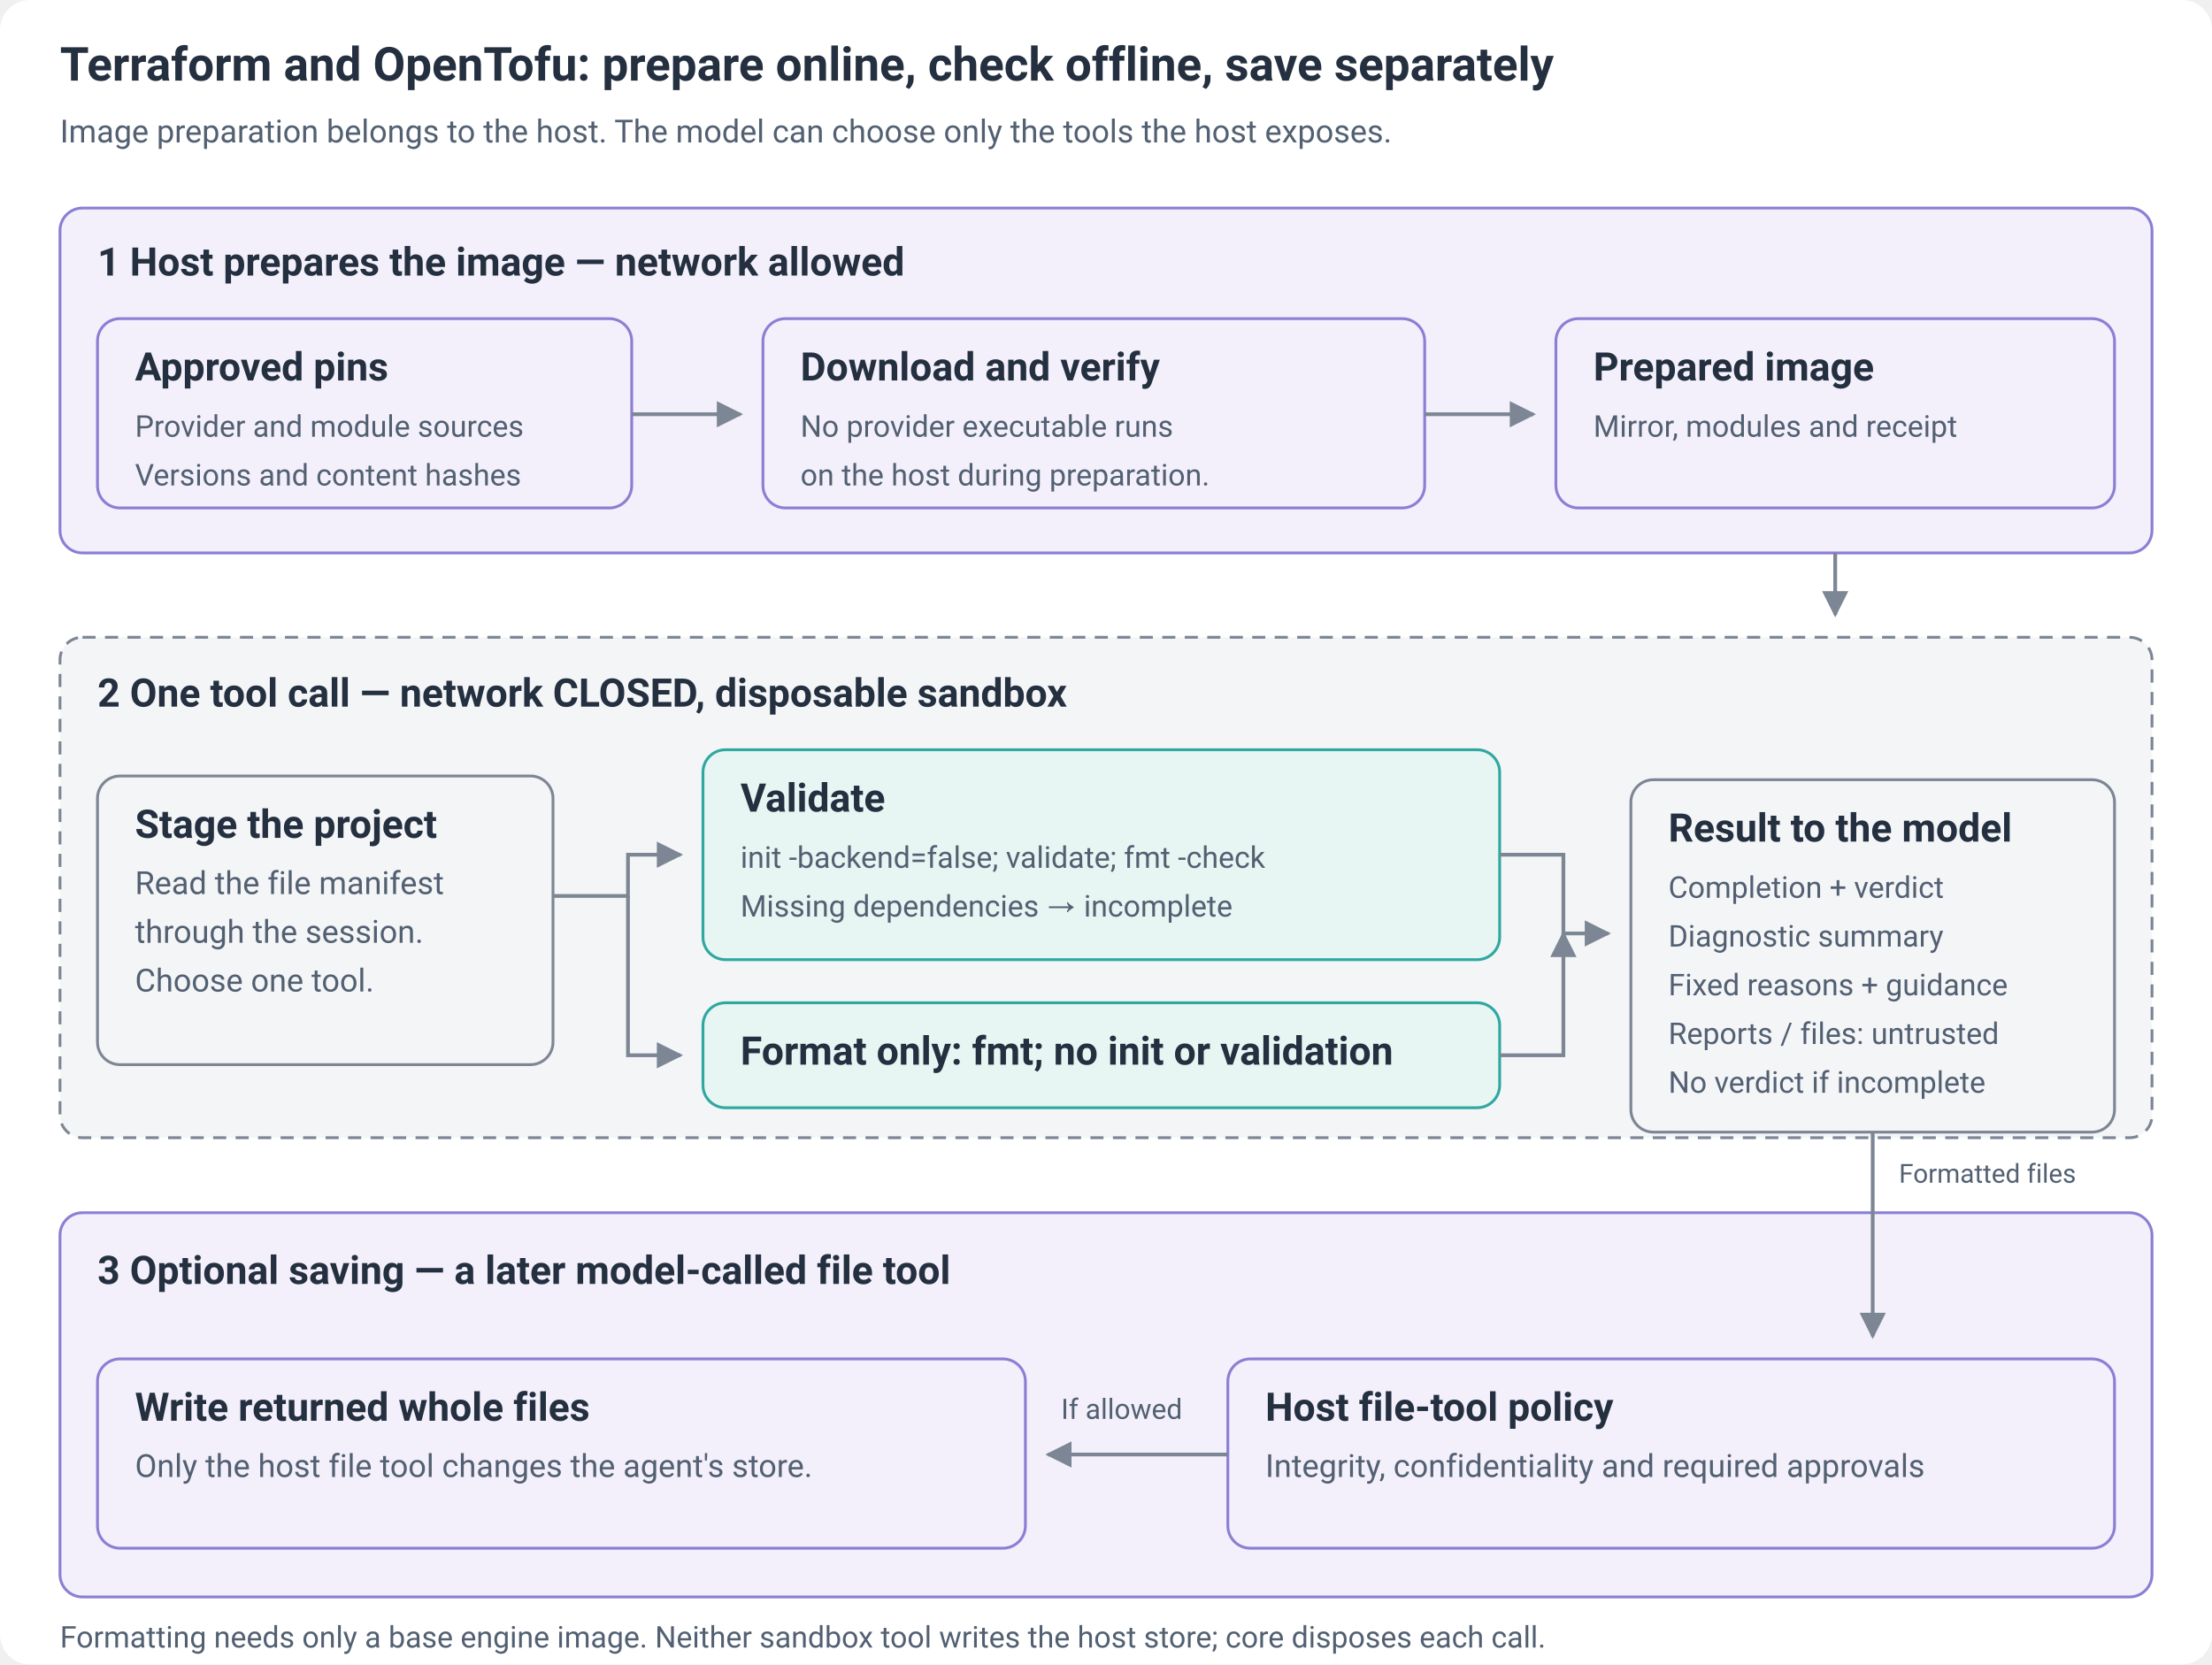
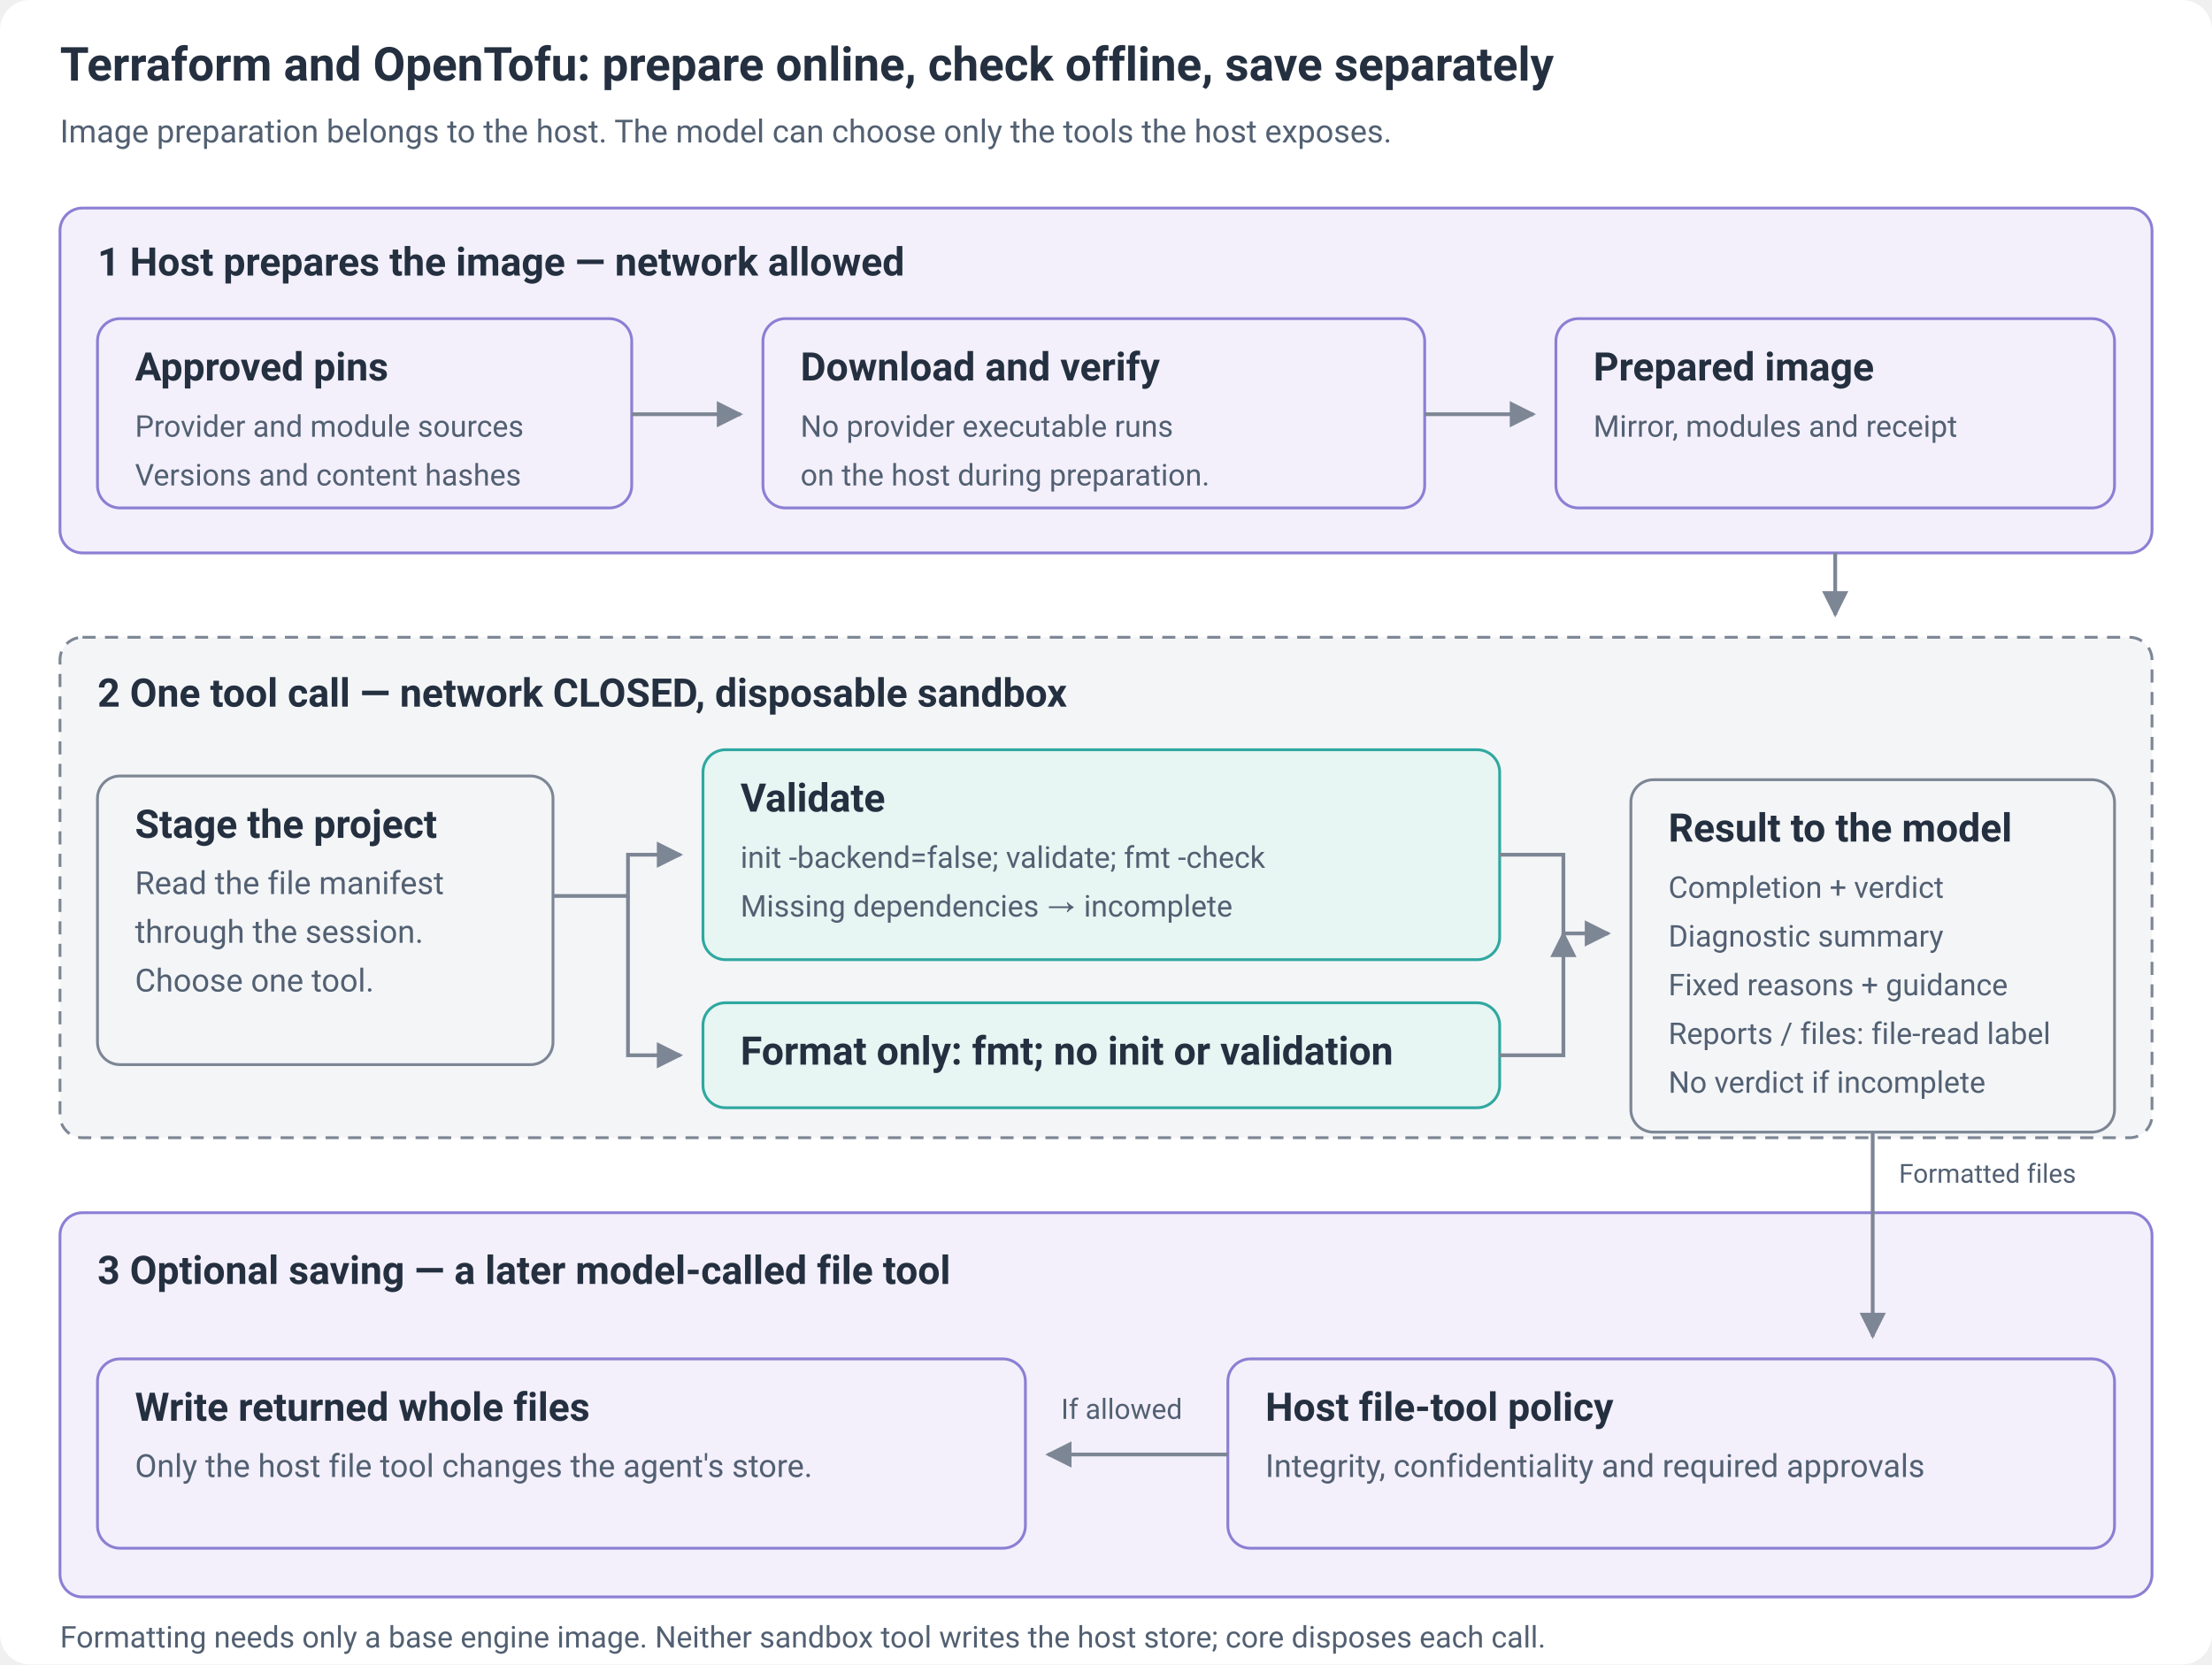
<svg xmlns="http://www.w3.org/2000/svg" viewBox="0 0 1180 888" width="1180" height="888" role="img" aria-labelledby="terraform-offline-flow-title terraform-offline-flow-desc" font-family="ui-sans-serif, system-ui, -apple-system, 'Segoe UI', Roboto, Helvetica, Arial, sans-serif">
  <defs>
    <marker id="terraform-offline-flow-arrow" viewBox="0 0 10 10" refX="9" refY="5" markerWidth="7" markerHeight="7" orient="auto-start-reverse">
      <path d="M 0 0 L 10 5 L 0 10 z" fill="#7d8694" />
    </marker>
  </defs>
  <rect width="1180" height="888" rx="16" fill="#ffffff" />
  <text x="32" y="43" font-size="25" font-weight="600" fill="#243040">Terraform and OpenTofu: prepare online, check offline, save separately</text>
  <text x="32" y="76" font-size="17" fill="#526072">Image preparation belongs to the host. The model can choose only the tools the host exposes.</text>
  <rect x="32" y="111" width="1116" height="184" rx="12" fill="#f3f0fb" stroke="#8b7fd4" stroke-width="1.5" />
  <text x="52" y="147" font-size="21" font-weight="600" fill="#243040">1  Host prepares the image — network allowed</text>
  <rect x="52" y="170" width="285" height="101" rx="12" fill="#f3f0fb" stroke="#8b7fd4" stroke-width="1.5" />
  <text x="72" y="203" font-size="21" font-weight="600" fill="#243040">Approved pins</text>
  <text x="72" y="233" font-size="16" fill="#526072">Provider and module sources</text>
  <text x="72" y="259" font-size="16" fill="#526072">Versions and content hashes</text>
  <rect x="407" y="170" width="353" height="101" rx="12" fill="#f3f0fb" stroke="#8b7fd4" stroke-width="1.5" />
  <text x="427" y="203" font-size="21" font-weight="600" fill="#243040">Download and verify</text>
  <text x="427" y="233" font-size="16" fill="#526072">No provider executable runs</text>
  <text x="427" y="259" font-size="16" fill="#526072">on the host during preparation.</text>
  <rect x="830" y="170" width="298" height="101" rx="12" fill="#f3f0fb" stroke="#8b7fd4" stroke-width="1.5" />
  <text x="850" y="203" font-size="21" font-weight="600" fill="#243040">Prepared image</text>
  <text x="850" y="233" font-size="16" fill="#526072">Mirror, modules and receipt</text>
  <path d="M 337 221 H 395" fill="none" stroke="#7d8694" stroke-width="2" marker-end="url(#terraform-offline-flow-arrow)" />
  <path d="M 760 221 H 818" fill="none" stroke="#7d8694" stroke-width="2" marker-end="url(#terraform-offline-flow-arrow)" />
  <rect x="32" y="340" width="1116" height="267" rx="12" fill="#f4f5f7" stroke="#7d8694" stroke-width="1.5" stroke-dasharray="7 5" />
  <text x="52" y="377" font-size="21" font-weight="600" fill="#243040">2  One tool call — network CLOSED, disposable sandbox</text>
  <path d="M 979 295 V 328" fill="none" stroke="#7d8694" stroke-width="2" marker-end="url(#terraform-offline-flow-arrow)" />
  <rect x="52" y="414" width="243" height="154" rx="12" fill="#f4f5f7" stroke="#7d8694" stroke-width="1.5" />
  <text x="72" y="447" font-size="21" font-weight="600" fill="#243040">Stage the project</text>
  <text x="72" y="477" font-size="17" fill="#526072">Read the file manifest</text>
  <text x="72" y="503" font-size="17" fill="#526072">through the session.</text>
  <text x="72" y="529" font-size="17" fill="#526072">Choose one tool.</text>
  <rect x="375" y="400" width="425" height="112" rx="12" fill="#e7f5f3" stroke="#2fa8a0" stroke-width="1.5" />
  <text x="395" y="433" font-size="21" font-weight="600" fill="#243040">Validate</text>
  <text x="395" y="463" font-size="16" fill="#526072">init -backend=false; validate; fmt -check</text>
  <text x="395" y="489" font-size="16" fill="#526072">Missing dependencies → incomplete</text>
  <rect x="375" y="535" width="425" height="56" rx="12" fill="#e7f5f3" stroke="#2fa8a0" stroke-width="1.5" />
  <text x="395" y="568" font-size="21" font-weight="600" fill="#243040">Format only: fmt; no init or validation</text>
  <rect x="870" y="416" width="258" height="188" rx="12" fill="#f4f5f7" stroke="#7d8694" stroke-width="1.5" />
  <text x="890" y="449" font-size="21" font-weight="600" fill="#243040">Result to the model</text>
  <text x="890" y="479" font-size="16" fill="#526072">Completion + verdict</text>
  <text x="890" y="505" font-size="16" fill="#526072">Diagnostic summary</text>
  <text x="890" y="531" font-size="16" fill="#526072">Fixed reasons + guidance</text>
-   <text x="890" y="557" font-size="16" fill="#526072">Reports / files: untrusted</text>
+   <text x="890" y="557" font-size="16" fill="#526072">Reports / files: file-read label</text>
  <text x="890" y="583" font-size="16" fill="#526072">No verdict if incomplete</text>
  <path d="M 295 478 H 335 V 456 H 363" fill="none" stroke="#7d8694" stroke-width="2" marker-end="url(#terraform-offline-flow-arrow)" />
  <path d="M 335 478 V 563 H 363" fill="none" stroke="#7d8694" stroke-width="2" marker-end="url(#terraform-offline-flow-arrow)" />
  <path d="M 800 456 H 834 V 498 H 858" fill="none" stroke="#7d8694" stroke-width="2" marker-end="url(#terraform-offline-flow-arrow)" />
  <path d="M 800 563 H 834 V 498" fill="none" stroke="#7d8694" stroke-width="2" marker-end="url(#terraform-offline-flow-arrow)" />
  <rect x="32" y="647" width="1116" height="205" rx="12" fill="#f3f0fb" stroke="#8b7fd4" stroke-width="1.5" />
  <text x="52" y="685" font-size="21" font-weight="600" fill="#243040">3  Optional saving — a later model-called file tool</text>
  <rect x="655" y="725" width="473" height="101" rx="12" fill="#f3f0fb" stroke="#8b7fd4" stroke-width="1.5" />
  <text x="675" y="758" font-size="21" font-weight="600" fill="#243040">Host file-tool policy</text>
  <text x="675" y="788" font-size="17" fill="#526072">Integrity, confidentiality and required approvals</text>
  <rect x="52" y="725" width="495" height="101" rx="12" fill="#f3f0fb" stroke="#8b7fd4" stroke-width="1.5" />
  <text x="72" y="758" font-size="21" font-weight="600" fill="#243040">Write returned whole files</text>
  <text x="72" y="788" font-size="17" fill="#526072">Only the host file tool changes the agent's store.</text>
  <path d="M 999 604 V 713" fill="none" stroke="#7d8694" stroke-width="2" marker-end="url(#terraform-offline-flow-arrow)" />
  <text x="1013" y="631" font-size="14" fill="#526072">Formatted files</text>
  <path d="M 655 776 H 559" fill="none" stroke="#7d8694" stroke-width="2" marker-end="url(#terraform-offline-flow-arrow)" />
  <text x="566" y="757" font-size="15" fill="#526072">If allowed</text>
  <text x="32" y="879" font-size="16" fill="#526072">Formatting needs only a base engine image. Neither sandbox tool writes the host store; core disposes each call.</text>
</svg>
